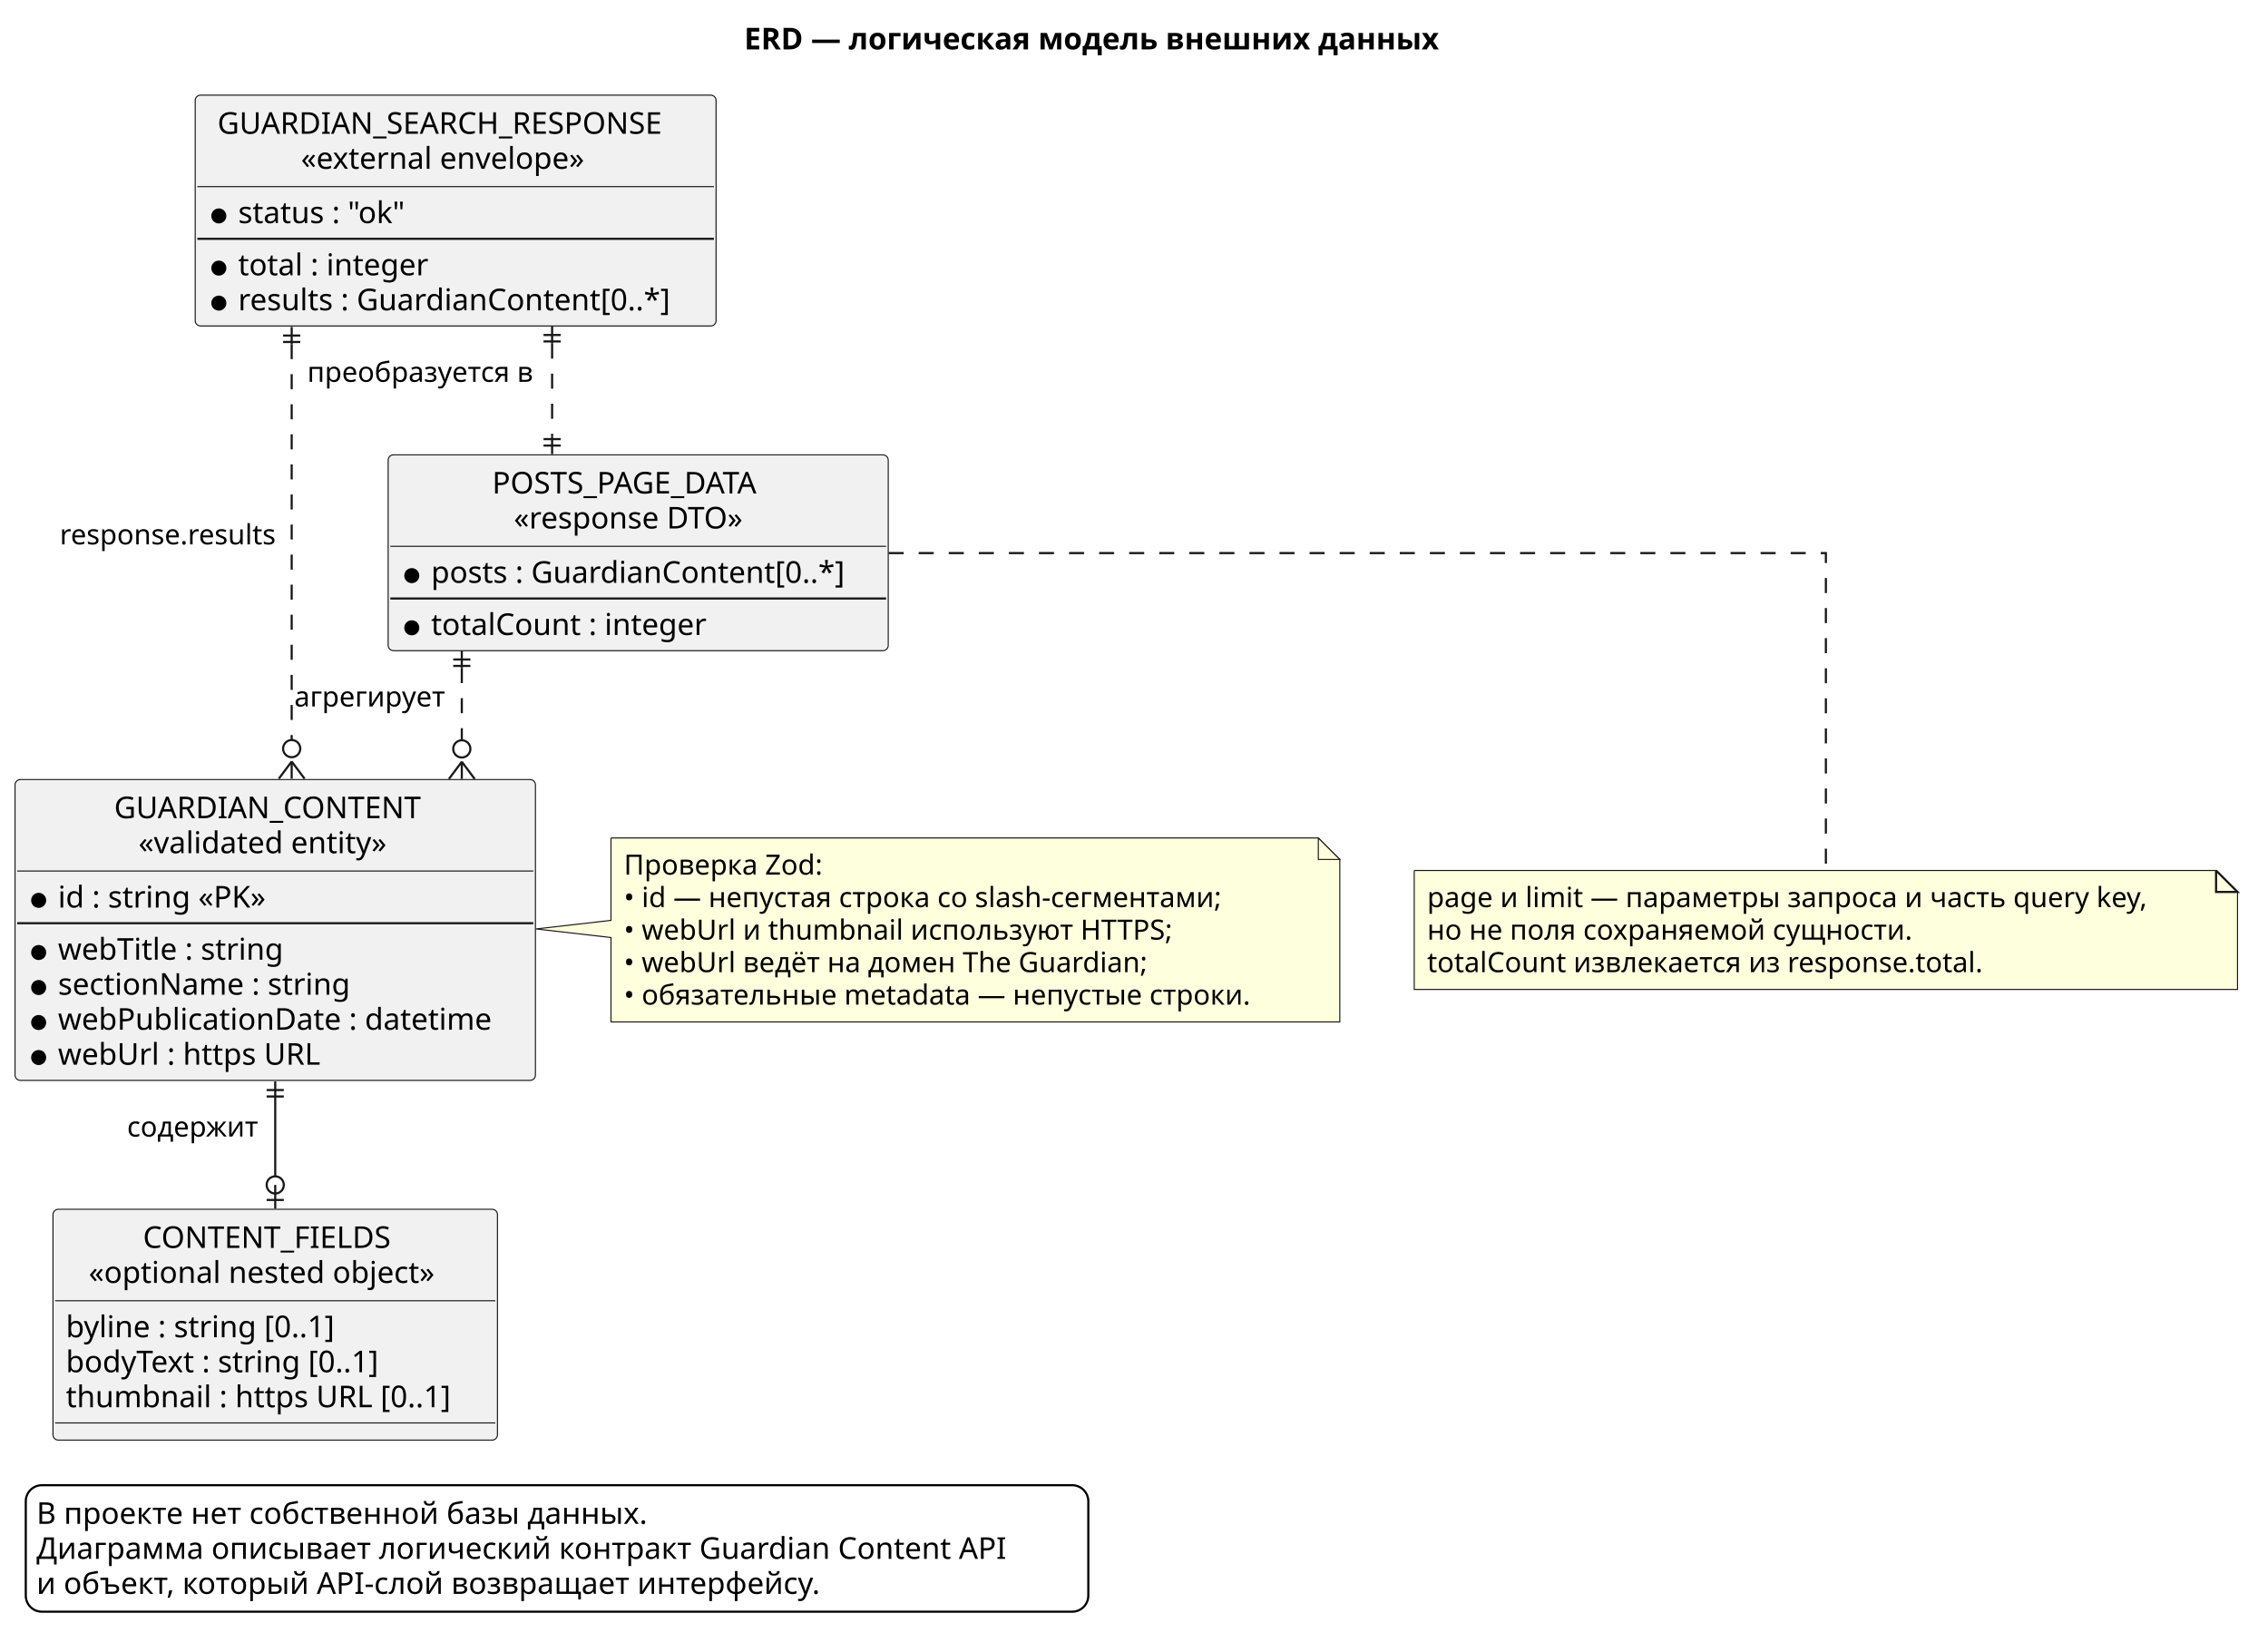
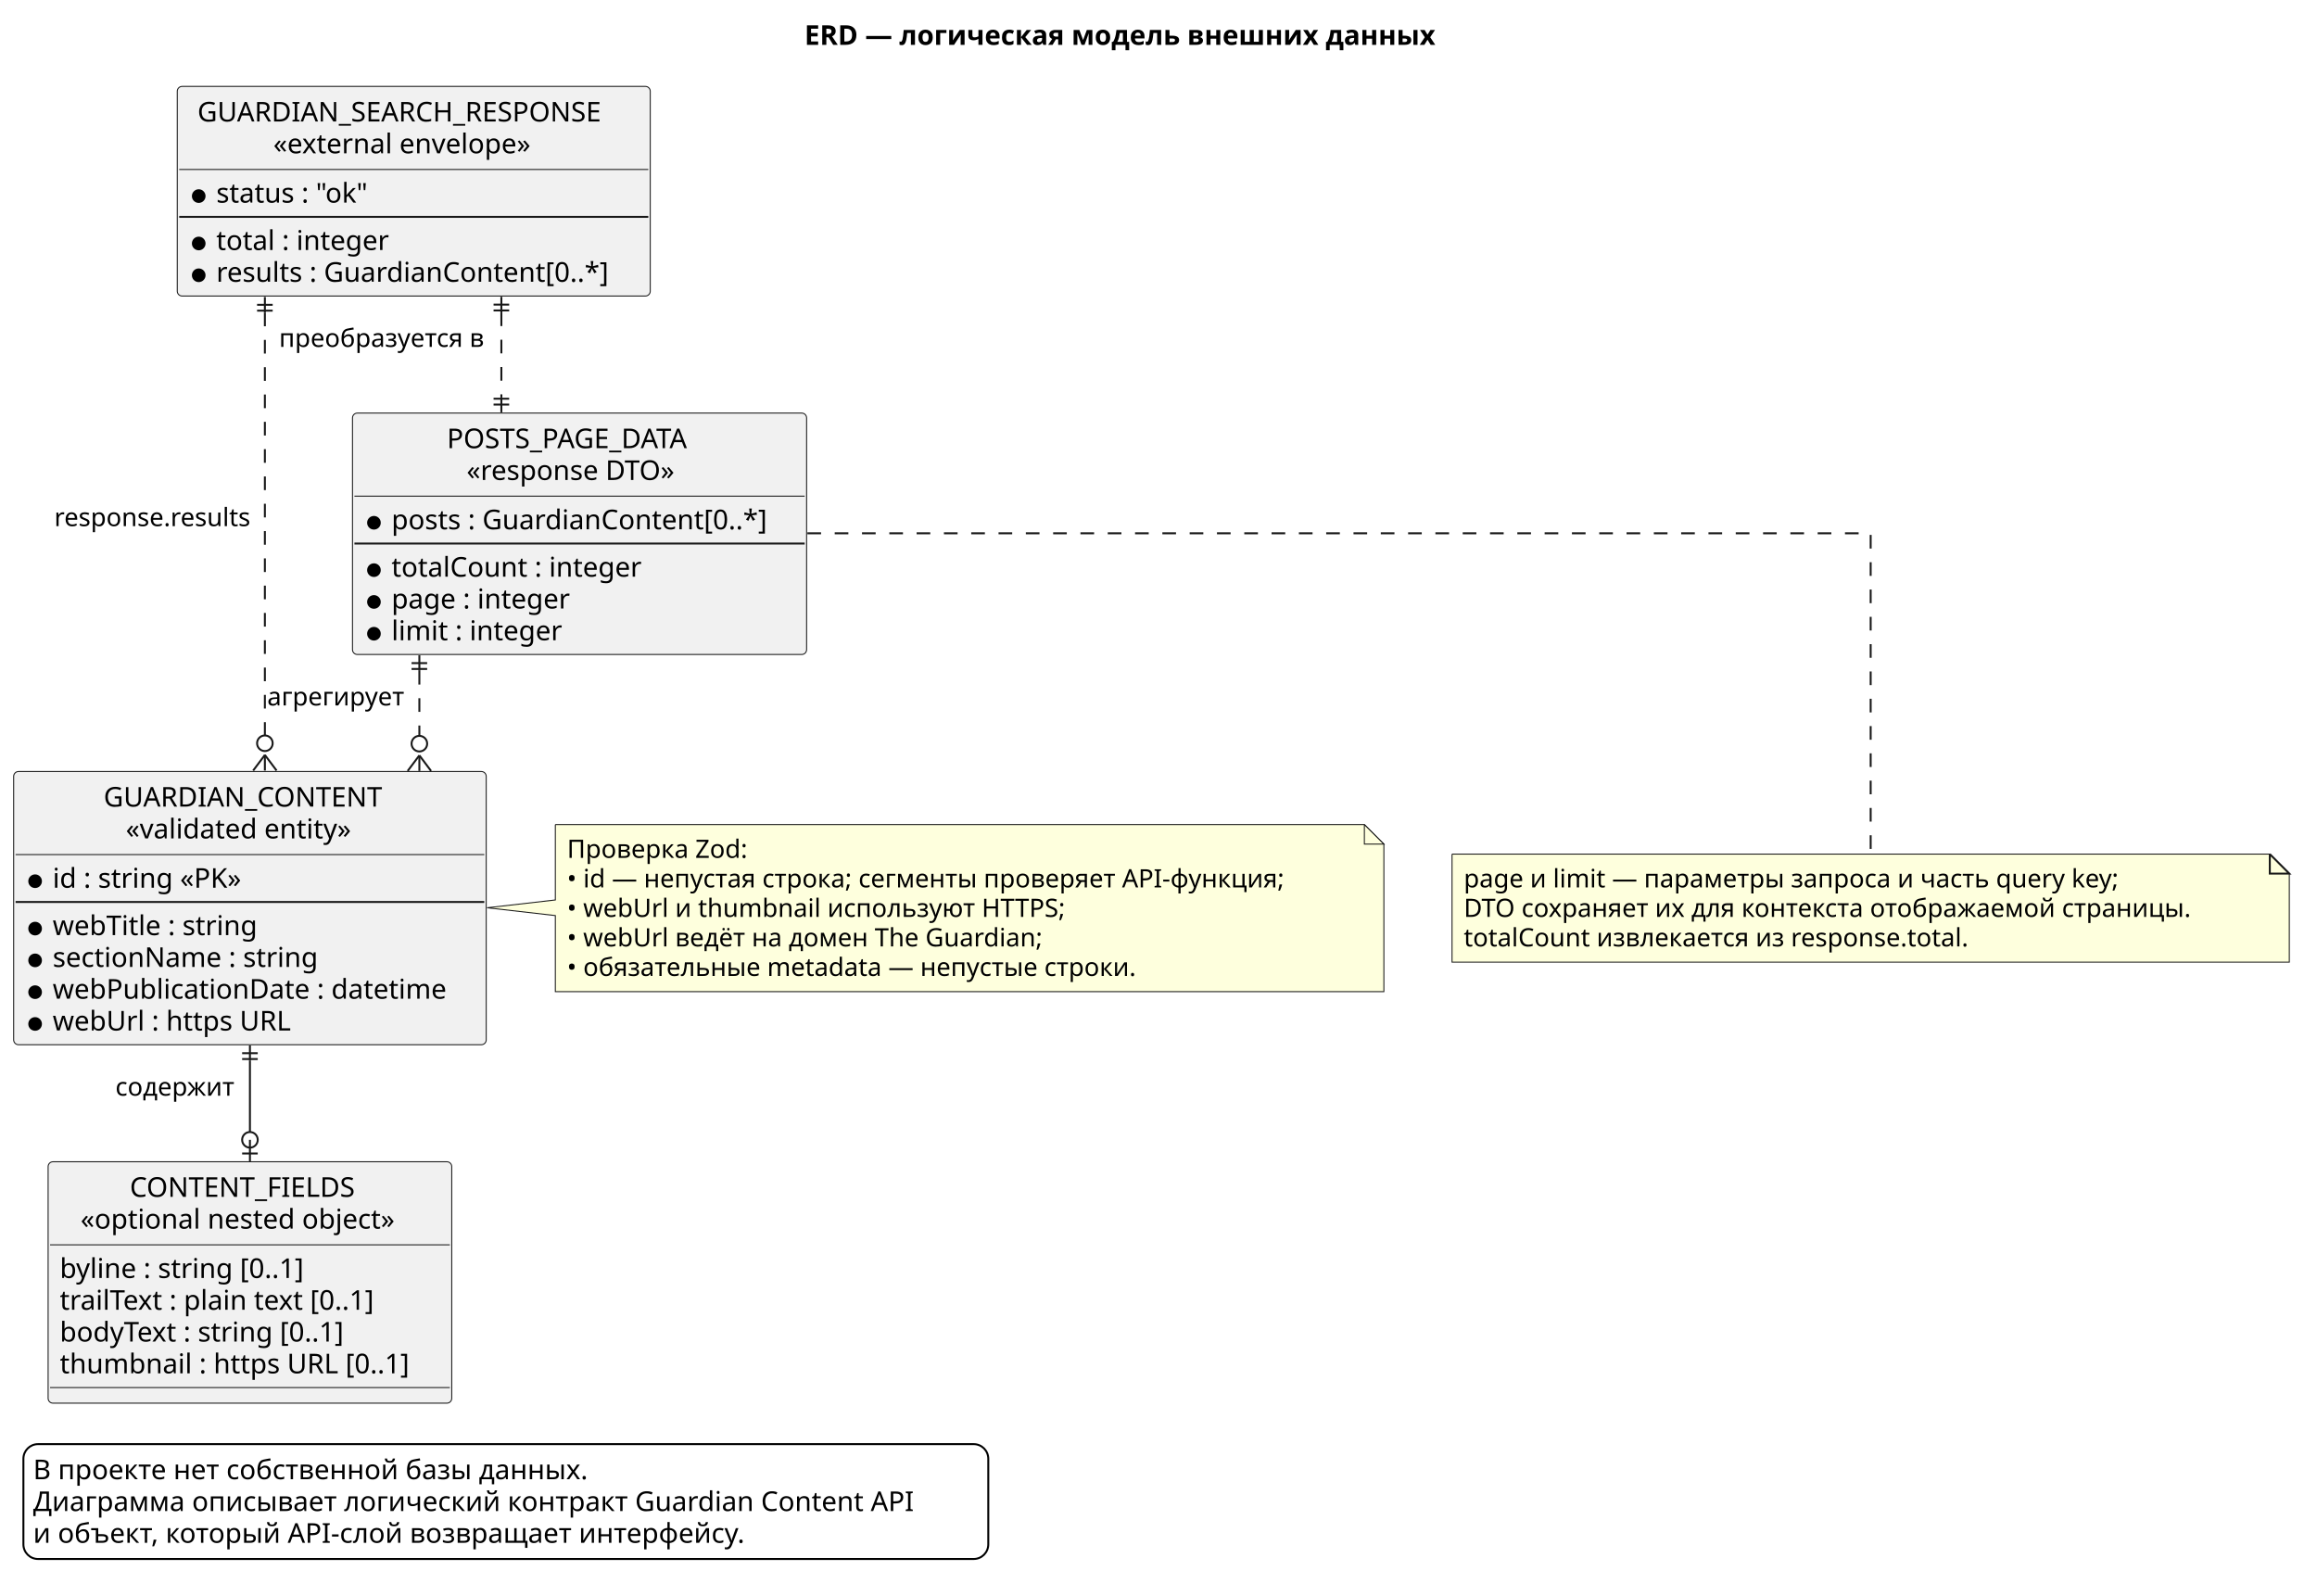
- <svg xmlns="http://www.w3.org/2000/svg" version="1.1" data-diagram-type="CLASS" style="width:1056px;height:769px;background:#FFFFFF;" width="1056px" height="769px" viewBox="0 0 1056 769" zoomAndPan="magnify" preserveAspectRatio="none" contentStyleType="text/css">
+ <svg xmlns="http://www.w3.org/2000/svg" version="1.1" data-diagram-type="CLASS" style="width:1188px;height:818px;background:#FFFFFF;" width="1188px" height="818px" viewBox="0 0 1188 818" zoomAndPan="magnify" preserveAspectRatio="none" contentStyleType="text/css">
  <defs />
  <g font-family="sans-serif" lengthAdjust="spacing">
    <g class="title" data-source-line="1">
-       <text x="346.487" y="22.995" fill="#000" font-size="14" textLength="356.843" font-weight="700">ERD — логическая модель внешних данных</text>
+       <text x="412.477" y="22.995" fill="#000" font-size="14" textLength="356.843" font-weight="700">ERD — логическая модель внешних данных</text>
    </g>
    <g class="entity" data-qualified-name="content" id="ent0001" data-source-line="13">
-       <rect x="7" y="362.967" width="242.303" height="140.078" fill="#F1F1F1" style="stroke:#181818;stroke-width:0.5;" rx="2.5" ry="2.5" />
-       <text x="53.127" y="380.962" fill="#000" font-size="14" textLength="150.049">GUARDIAN_CONTENT</text>
-       <text x="64.492" y="397.259" fill="#000" font-size="14" textLength="127.319">«validated entity»</text>
-       <line x1="8" y1="405.561" x2="248.303" y2="405.561" style="stroke:#181818;stroke-width:0.5;" />
+       <rect x="7" y="395.567" width="242.303" height="140.078" fill="#F1F1F1" style="stroke:#181818;stroke-width:0.5;" rx="2.5" ry="2.5" />
+       <text x="53.127" y="413.562" fill="#000" font-size="14" textLength="150.049">GUARDIAN_CONTENT</text>
+       <text x="64.492" y="429.859" fill="#000" font-size="14" textLength="127.319">«validated entity»</text>
+       <line x1="8" y1="438.161" x2="248.303" y2="438.161" style="stroke:#181818;stroke-width:0.5;" />
      <g data-visibility-modifier="IE_MANDATORY">
-         <ellipse cx="18" cy="419.209" rx="3" ry="3" fill="#000" style="stroke:#000;stroke-width:1;" />
+         <ellipse cx="18" cy="451.809" rx="3" ry="3" fill="#000" style="stroke:#000;stroke-width:1;" />
      </g>
-       <text x="27" y="422.556" fill="#000" font-size="14" textLength="105.786">id : string «PK»</text>
-       <line x1="8" y1="429.858" x2="248.303" y2="429.858" style="stroke:#181818;stroke-width:1;" />
+       <text x="27" y="455.156" fill="#000" font-size="14" textLength="105.786">id : string «PK»</text>
+       <line x1="8" y1="462.458" x2="248.303" y2="462.458" style="stroke:#181818;stroke-width:1;" />
      <g data-visibility-modifier="IE_MANDATORY">
-         <ellipse cx="18" cy="443.506" rx="3" ry="3" fill="#000" style="stroke:#000;stroke-width:1;" />
+         <ellipse cx="18" cy="476.106" rx="3" ry="3" fill="#000" style="stroke:#000;stroke-width:1;" />
      </g>
-       <text x="27" y="446.853" fill="#000" font-size="14" textLength="113.189">webTitle : string</text>
+       <text x="27" y="479.453" fill="#000" font-size="14" textLength="113.189">webTitle : string</text>
      <g data-visibility-modifier="IE_MANDATORY">
-         <ellipse cx="18" cy="459.803" rx="3" ry="3" fill="#000" style="stroke:#000;stroke-width:1;" />
+         <ellipse cx="18" cy="492.403" rx="3" ry="3" fill="#000" style="stroke:#000;stroke-width:1;" />
      </g>
-       <text x="27" y="463.149" fill="#000" font-size="14" textLength="145.53">sectionName : string</text>
+       <text x="27" y="495.749" fill="#000" font-size="14" textLength="145.53">sectionName : string</text>
      <g data-visibility-modifier="IE_MANDATORY">
-         <ellipse cx="18" cy="476.1" rx="3" ry="3" fill="#000" style="stroke:#000;stroke-width:1;" />
+         <ellipse cx="18" cy="508.7" rx="3" ry="3" fill="#000" style="stroke:#000;stroke-width:1;" />
      </g>
-       <text x="27" y="479.446" fill="#000" font-size="14" textLength="216.303">webPublicationDate : datetime</text>
+       <text x="27" y="512.046" fill="#000" font-size="14" textLength="216.303">webPublicationDate : datetime</text>
      <g data-visibility-modifier="IE_MANDATORY">
-         <ellipse cx="18" cy="492.397" rx="3" ry="3" fill="#000" style="stroke:#000;stroke-width:1;" />
+         <ellipse cx="18" cy="524.997" rx="3" ry="3" fill="#000" style="stroke:#000;stroke-width:1;" />
      </g>
-       <text x="27" y="495.743" fill="#000" font-size="14" textLength="130.717">webUrl : https URL</text>
+       <text x="27" y="528.343" fill="#000" font-size="14" textLength="130.717">webUrl : https URL</text>
    </g>
    <g class="entity" data-qualified-name="fields" id="ent0002" data-source-line="22">
-       <rect x="24.67" y="563.047" width="206.954" height="107.484" fill="#F1F1F1" style="stroke:#181818;stroke-width:0.5;" rx="2.5" ry="2.5" />
-       <text x="66.555" y="581.042" fill="#000" font-size="14" textLength="123.184">CONTENT_FIELDS</text>
-       <text x="41.307" y="597.339" fill="#000" font-size="14" textLength="173.681">«optional nested object»</text>
-       <line x1="25.67" y1="605.641" x2="230.624" y2="605.641" style="stroke:#181818;stroke-width:0.5;" />
-       <text x="30.67" y="622.636" fill="#000" font-size="14" textLength="138.332">byline : string [0..1]</text>
-       <text x="30.67" y="638.933" fill="#000" font-size="14" textLength="161.458">bodyText : string [0..1]</text>
-       <text x="30.67" y="655.229" fill="#000" font-size="14" textLength="194.954">thumbnail : https URL [0..1]</text>
-       <line x1="25.67" y1="662.531" x2="230.624" y2="662.531" style="stroke:#181818;stroke-width:0.5;" />
+       <rect x="24.67" y="595.647" width="206.954" height="123.781" fill="#F1F1F1" style="stroke:#181818;stroke-width:0.5;" rx="2.5" ry="2.5" />
+       <text x="66.555" y="613.642" fill="#000" font-size="14" textLength="123.184">CONTENT_FIELDS</text>
+       <text x="41.307" y="629.939" fill="#000" font-size="14" textLength="173.681">«optional nested object»</text>
+       <line x1="25.67" y1="638.241" x2="230.624" y2="638.241" style="stroke:#181818;stroke-width:0.5;" />
+       <text x="30.67" y="655.236" fill="#000" font-size="14" textLength="138.332">byline : string [0..1]</text>
+       <text x="30.67" y="671.533" fill="#000" font-size="14" textLength="180.694">trailText : plain text [0..1]</text>
+       <text x="30.67" y="687.829" fill="#000" font-size="14" textLength="161.458">bodyText : string [0..1]</text>
+       <text x="30.67" y="704.126" fill="#000" font-size="14" textLength="194.954">thumbnail : https URL [0..1]</text>
+       <line x1="25.67" y1="711.428" x2="230.624" y2="711.428" style="stroke:#181818;stroke-width:0.5;" />
    </g>
-     <g class="entity" data-qualified-name="searchResponse" id="ent0003" data-source-line="28">
+     <g class="entity" data-qualified-name="searchResponse" id="ent0003" data-source-line="29">
      <rect x="90.89" y="44.297" width="242.521" height="107.484" fill="#F1F1F1" style="stroke:#181818;stroke-width:0.5;" rx="2.5" ry="2.5" />
      <text x="101.238" y="62.292" fill="#000" font-size="14" textLength="221.826">GUARDIAN_SEARCH_RESPONSE</text>
      <text x="140.141" y="78.589" fill="#000" font-size="14" textLength="144.02">«external envelope»</text>
      <line x1="91.89" y1="86.891" x2="332.411" y2="86.891" style="stroke:#181818;stroke-width:0.5;" />
      <g data-visibility-modifier="IE_MANDATORY">
        <ellipse cx="101.89" cy="100.539" rx="3" ry="3" fill="#000" style="stroke:#000;stroke-width:1;" />
      </g>
      <text x="110.89" y="103.886" fill="#000" font-size="14" textLength="86.188">status : "ok"</text>
      <line x1="91.89" y1="111.188" x2="332.411" y2="111.188" style="stroke:#181818;stroke-width:1;" />
      <g data-visibility-modifier="IE_MANDATORY">
        <ellipse cx="101.89" cy="124.836" rx="3" ry="3" fill="#000" style="stroke:#000;stroke-width:1;" />
      </g>
      <text x="110.89" y="128.183" fill="#000" font-size="14" textLength="95.751">total : integer</text>
      <g data-visibility-modifier="IE_MANDATORY">
        <ellipse cx="101.89" cy="141.133" rx="3" ry="3" fill="#000" style="stroke:#000;stroke-width:1;" />
      </g>
      <text x="110.89" y="144.479" fill="#000" font-size="14" textLength="216.521">results : GuardianContent[0..*]</text>
    </g>
-     <g class="entity" data-qualified-name="pageData" id="ent0004" data-source-line="35">
-       <rect x="180.73" y="211.777" width="232.842" height="91.188" fill="#F1F1F1" style="stroke:#181818;stroke-width:0.5;" rx="2.5" ry="2.5" />
-       <text x="229.157" y="229.772" fill="#000" font-size="14" textLength="135.987">POSTS_PAGE_DATA</text>
-       <text x="239.237" y="246.069" fill="#000" font-size="14" textLength="115.828">«response DTO»</text>
-       <line x1="181.73" y1="254.371" x2="412.572" y2="254.371" style="stroke:#181818;stroke-width:0.5;" />
+     <g class="entity" data-qualified-name="pageData" id="ent0004" data-source-line="36">
+       <rect x="180.73" y="211.787" width="232.842" height="123.781" fill="#F1F1F1" style="stroke:#181818;stroke-width:0.5;" rx="2.5" ry="2.5" />
+       <text x="229.157" y="229.782" fill="#000" font-size="14" textLength="135.987">POSTS_PAGE_DATA</text>
+       <text x="239.237" y="246.079" fill="#000" font-size="14" textLength="115.828">«response DTO»</text>
+       <line x1="181.73" y1="254.381" x2="412.572" y2="254.381" style="stroke:#181818;stroke-width:0.5;" />
      <g data-visibility-modifier="IE_MANDATORY">
-         <ellipse cx="191.73" cy="268.019" rx="3" ry="3" fill="#000" style="stroke:#000;stroke-width:1;" />
+         <ellipse cx="191.73" cy="268.029" rx="3" ry="3" fill="#000" style="stroke:#000;stroke-width:1;" />
      </g>
-       <text x="200.73" y="271.366" fill="#000" font-size="14" textLength="206.842">posts : GuardianContent[0..*]</text>
-       <line x1="181.73" y1="278.668" x2="412.572" y2="278.668" style="stroke:#181818;stroke-width:1;" />
+       <text x="200.73" y="271.376" fill="#000" font-size="14" textLength="206.842">posts : GuardianContent[0..*]</text>
+       <line x1="181.73" y1="278.678" x2="412.572" y2="278.678" style="stroke:#181818;stroke-width:1;" />
      <g data-visibility-modifier="IE_MANDATORY">
-         <ellipse cx="191.73" cy="292.316" rx="3" ry="3" fill="#000" style="stroke:#000;stroke-width:1;" />
+         <ellipse cx="191.73" cy="292.326" rx="3" ry="3" fill="#000" style="stroke:#000;stroke-width:1;" />
      </g>
-       <text x="200.73" y="295.663" fill="#000" font-size="14" textLength="137.327">totalCount : integer</text>
+       <text x="200.73" y="295.673" fill="#000" font-size="14" textLength="137.327">totalCount : integer</text>
+       <g data-visibility-modifier="IE_MANDATORY">
+         <ellipse cx="191.73" cy="308.623" rx="3" ry="3" fill="#000" style="stroke:#000;stroke-width:1;" />
+       </g>
+       <text x="200.73" y="311.969" fill="#000" font-size="14" textLength="98.704">page : integer</text>
+       <g data-visibility-modifier="IE_MANDATORY">
+         <ellipse cx="191.73" cy="324.92" rx="3" ry="3" fill="#000" style="stroke:#000;stroke-width:1;" />
+       </g>
+       <text x="200.73" y="328.266" fill="#000" font-size="14" textLength="94.534">limit : integer</text>
    </g>
-     <g class="entity" data-qualified-name="GMN9" id="ent0010" data-source-line="47">
-       <path d="M284.48,390.167 L284.48,428.527 L249.54,432.527 L284.48,436.527 L284.48,475.831 A0,0 0 0 0 284.48,475.831 L623.821,475.831 A0,0 0 0 0 623.821,475.831 L623.821,400.167 L613.821,390.167 L284.48,390.167 A0,0 0 0 0 284.48,390.167" style="stroke:#181818;stroke-width:0.5;" fill="#FEFFDD" />
-       <path d="M613.821,390.167 L613.821,400.167 L623.821,400.167 L613.821,390.167" style="stroke:#181818;stroke-width:0.5;" fill="#FEFFDD" />
-       <text x="290.48" y="407.234" fill="#000" font-size="13" textLength="99.334">Проверка Zod:</text>
-       <text x="290.48" y="422.367" fill="#000" font-size="13" textLength="306.877">• id — непустая строка со slash-сегментами;</text>
-       <text x="290.48" y="437.499" fill="#000" font-size="13" textLength="275.323">• webUrl и thumbnail используют HTTPS;</text>
-       <text x="290.48" y="452.632" fill="#000" font-size="13" textLength="265.999">• webUrl ведёт на домен The Guardian;</text>
-       <text x="290.48" y="467.765" fill="#000" font-size="13" textLength="318.341">• обязательные metadata — непустые строки.</text>
+     <g class="entity" data-qualified-name="GMN9" id="ent0010" data-source-line="50">
+       <path d="M284.74,422.777 L284.74,461.427 L249.74,465.427 L284.74,469.427 L284.74,508.441 A0,0 0 0 0 284.74,508.441 L709.559,508.441 A0,0 0 0 0 709.559,508.441 L709.559,432.777 L699.559,422.777 L284.74,422.777 A0,0 0 0 0 284.74,422.777" style="stroke:#181818;stroke-width:0.5;" fill="#FEFFDD" />
+       <path d="M699.559,422.777 L699.559,432.777 L709.559,432.777 L699.559,422.777" style="stroke:#181818;stroke-width:0.5;" fill="#FEFFDD" />
+       <text x="290.74" y="439.844" fill="#000" font-size="13" textLength="99.334">Проверка Zod:</text>
+       <text x="290.74" y="454.977" fill="#000" font-size="13" textLength="403.819">• id — непустая строка; сегменты проверяет API-функция;</text>
+       <text x="290.74" y="470.109" fill="#000" font-size="13" textLength="275.323">• webUrl и thumbnail используют HTTPS;</text>
+       <text x="290.74" y="485.242" fill="#000" font-size="13" textLength="265.999">• webUrl ведёт на домен The Guardian;</text>
+       <text x="290.74" y="500.375" fill="#000" font-size="13" textLength="318.341">• обязательные metadata — непустые строки.</text>
    </g>
-     <g class="entity" data-qualified-name="GMN12" id="ent0013" data-source-line="55">
-       <path d="M658.48,405.307 L658.48,460.705 L1041.817,460.705 L1041.817,415.307 L1031.817,405.307 L658.48,405.307" style="stroke:#181818;stroke-width:0.5;" fill="#FEFFDD" />
-       <path d="M1031.817,405.307 L1031.817,415.307 L1041.817,415.307 L1031.817,405.307" style="stroke:#181818;stroke-width:1;" fill="#FEFFDD" />
-       <text x="664.48" y="422.374" fill="#000" font-size="13" textLength="362.337">page и limit — параметры запроса и часть query key,</text>
-       <text x="664.48" y="437.507" fill="#000" font-size="13" textLength="242.442">но не поля сохраняемой сущности.</text>
-       <text x="664.48" y="452.639" fill="#000" font-size="13" textLength="279.1">totalCount извлекается из response.total.</text>
+     <g class="entity" data-qualified-name="GMN12" id="ent0013" data-source-line="58">
+       <path d="M744.51,437.907 L744.51,493.305 L1173.798,493.305 L1173.798,447.907 L1163.798,437.907 L744.51,437.907" style="stroke:#181818;stroke-width:0.5;" fill="#FEFFDD" />
+       <path d="M1163.798,437.907 L1163.798,447.907 L1173.798,447.907 L1163.798,437.907" style="stroke:#181818;stroke-width:1;" fill="#FEFFDD" />
+       <text x="750.51" y="454.974" fill="#000" font-size="13" textLength="362.584">page и limit — параметры запроса и часть query key;</text>
+       <text x="750.51" y="470.107" fill="#000" font-size="13" textLength="408.288">DTO сохраняет их для контекста отображаемой страницы.</text>
+       <text x="750.51" y="485.239" fill="#000" font-size="13" textLength="279.1">totalCount извлекается из response.total.</text>
    </g>
-     <g class="link" data-entity-1="ent0001" data-entity-2="ent0002" id="lnk5" data-source-line="41" data-link-type="association">
-       <path d="M128.15,511.537 C128.15,531.167 128.15,529.187 128.15,547.717" style="stroke:#181818;stroke-width:1;" fill="none" id="content-fields" codeLine="41" />
-       <line x1="124.15" y1="507.537" x2="132.15" y2="507.537" style="stroke:#181818;stroke-width:1;" />
-       <line x1="124.15" y1="510.537" x2="132.15" y2="510.537" style="stroke:#181818;stroke-width:1;" />
-       <line x1="128.15" y1="511.537" x2="128.15" y2="503.537" style="stroke:#181818;stroke-width:1;" />
-       <line x1="128.15" y1="551.717" x2="128.15" y2="562.717" style="stroke:#181818;stroke-width:1;" />
-       <ellipse cx="128.15" cy="551.717" rx="4" ry="4" fill="none" style="stroke:#181818;stroke-width:1;" />
-       <line x1="132.15" y1="558.717" x2="124.15" y2="558.717" style="stroke:#181818;stroke-width:1;" />
-       <text x="59.15" y="529.194" fill="#000" font-size="13" textLength="68.072">содержит</text>
+     <g class="link" data-entity-1="ent0001" data-entity-2="ent0002" id="lnk5" data-source-line="44" data-link-type="association">
+       <path d="M128.15,543.987 C128.15,563.457 128.15,561.447 128.15,580.407" style="stroke:#181818;stroke-width:1;" fill="none" id="content-fields" codeLine="44" />
+       <line x1="124.15" y1="539.987" x2="132.15" y2="539.987" style="stroke:#181818;stroke-width:1;" />
+       <line x1="124.15" y1="542.987" x2="132.15" y2="542.987" style="stroke:#181818;stroke-width:1;" />
+       <line x1="128.15" y1="543.987" x2="128.15" y2="535.987" style="stroke:#181818;stroke-width:1;" />
+       <line x1="128.15" y1="584.407" x2="128.15" y2="595.407" style="stroke:#181818;stroke-width:1;" />
+       <ellipse cx="128.15" cy="584.407" rx="4" ry="4" fill="none" style="stroke:#181818;stroke-width:1;" />
+       <line x1="132.15" y1="591.407" x2="124.15" y2="591.407" style="stroke:#181818;stroke-width:1;" />
+       <text x="59.15" y="561.764" fill="#000" font-size="13" textLength="68.072">содержит</text>
    </g>
-     <g class="link" data-entity-1="ent0003" data-entity-2="ent0001" id="lnk6" data-source-line="42" data-link-type="crowfoot">
-       <path d="M135.81,160.227 C135.81,217.437 135.81,281.867 135.81,344.567" style="stroke:#181818;stroke-width:1;stroke-dasharray:7,7;" fill="none" id="searchResponse-content" codeLine="42" />
-       <line x1="131.81" y1="156.227" x2="139.81" y2="156.227" style="stroke:#181818;stroke-width:1;" />
-       <line x1="131.81" y1="159.227" x2="139.81" y2="159.227" style="stroke:#181818;stroke-width:1;" />
-       <line x1="135.81" y1="160.227" x2="135.81" y2="152.227" style="stroke:#181818;stroke-width:1;" />
-       <line x1="135.81" y1="354.567" x2="141.81" y2="362.567" style="stroke:#181818;stroke-width:1;" />
-       <line x1="135.81" y1="354.567" x2="129.81" y2="362.567" style="stroke:#181818;stroke-width:1;" />
-       <line x1="135.81" y1="354.567" x2="135.81" y2="362.567" style="stroke:#181818;stroke-width:1;" />
-       <ellipse cx="135.81" cy="348.567" rx="4" ry="4" fill="none" style="stroke:#181818;stroke-width:1;" />
-       <text x="27.81" y="253.464" fill="#000" font-size="13" textLength="107.301">response.results</text>
+     <g class="link" data-entity-1="ent0003" data-entity-2="ent0001" id="lnk6" data-source-line="45" data-link-type="crowfoot">
+       <path d="M135.81,160.277 C135.81,224.677 135.81,306.267 135.81,377.077" style="stroke:#181818;stroke-width:1;stroke-dasharray:7,7;" fill="none" id="searchResponse-content" codeLine="45" />
+       <line x1="131.81" y1="156.277" x2="139.81" y2="156.277" style="stroke:#181818;stroke-width:1;" />
+       <line x1="131.81" y1="159.277" x2="139.81" y2="159.277" style="stroke:#181818;stroke-width:1;" />
+       <line x1="135.81" y1="160.277" x2="135.81" y2="152.277" style="stroke:#181818;stroke-width:1;" />
+       <line x1="135.81" y1="387.077" x2="141.81" y2="395.077" style="stroke:#181818;stroke-width:1;" />
+       <line x1="135.81" y1="387.077" x2="129.81" y2="395.077" style="stroke:#181818;stroke-width:1;" />
+       <line x1="135.81" y1="387.077" x2="135.81" y2="395.077" style="stroke:#181818;stroke-width:1;" />
+       <ellipse cx="135.81" cy="381.077" rx="4" ry="4" fill="none" style="stroke:#181818;stroke-width:1;" />
+       <text x="27.81" y="269.744" fill="#000" font-size="13" textLength="107.301">response.results</text>
    </g>
-     <g class="link" data-entity-1="ent0004" data-entity-2="ent0001" id="lnk7" data-source-line="43" data-link-type="crowfoot">
-       <path d="M215.02,311.057 C215.02,329.247 215.02,324.607 215.02,344.687" style="stroke:#181818;stroke-width:1;stroke-dasharray:7,7;" fill="none" id="pageData-content" codeLine="43" />
-       <line x1="211.02" y1="307.057" x2="219.02" y2="307.057" style="stroke:#181818;stroke-width:1;" />
-       <line x1="211.02" y1="310.057" x2="219.02" y2="310.057" style="stroke:#181818;stroke-width:1;" />
-       <line x1="215.02" y1="311.057" x2="215.02" y2="303.057" style="stroke:#181818;stroke-width:1;" />
-       <line x1="215.02" y1="354.687" x2="221.02" y2="362.687" style="stroke:#181818;stroke-width:1;" />
-       <line x1="215.02" y1="354.687" x2="209.02" y2="362.687" style="stroke:#181818;stroke-width:1;" />
-       <line x1="215.02" y1="354.687" x2="215.02" y2="362.687" style="stroke:#181818;stroke-width:1;" />
-       <ellipse cx="215.02" cy="348.687" rx="4" ry="4" fill="none" style="stroke:#181818;stroke-width:1;" />
-       <text x="137.02" y="328.944" fill="#000" font-size="13" textLength="77.841">агрегирует</text>
+     <g class="link" data-entity-1="ent0004" data-entity-2="ent0001" id="lnk7" data-source-line="46" data-link-type="crowfoot">
+       <path d="M215.02,343.987 C215.02,362.927 215.02,357.867 215.02,377.287" style="stroke:#181818;stroke-width:1;stroke-dasharray:7,7;" fill="none" id="pageData-content" codeLine="46" />
+       <line x1="211.02" y1="339.987" x2="219.02" y2="339.987" style="stroke:#181818;stroke-width:1;" />
+       <line x1="211.02" y1="342.987" x2="219.02" y2="342.987" style="stroke:#181818;stroke-width:1;" />
+       <line x1="215.02" y1="343.987" x2="215.02" y2="335.987" style="stroke:#181818;stroke-width:1;" />
+       <line x1="215.02" y1="387.287" x2="221.02" y2="395.287" style="stroke:#181818;stroke-width:1;" />
+       <line x1="215.02" y1="387.287" x2="209.02" y2="395.287" style="stroke:#181818;stroke-width:1;" />
+       <line x1="215.02" y1="387.287" x2="215.02" y2="395.287" style="stroke:#181818;stroke-width:1;" />
+       <ellipse cx="215.02" cy="381.287" rx="4" ry="4" fill="none" style="stroke:#181818;stroke-width:1;" />
+       <text x="137.02" y="361.704" fill="#000" font-size="13" textLength="77.841">агрегирует</text>
    </g>
-     <g class="link" data-entity-1="ent0003" data-entity-2="ent0004" id="lnk8" data-source-line="44" data-link-type="association">
-       <path d="M257.07,159.977 C257.07,179.297 257.07,184.877 257.07,203.457" style="stroke:#181818;stroke-width:1;stroke-dasharray:7,7;" fill="none" id="searchResponse-pageData" codeLine="44" />
-       <line x1="253.07" y1="155.977" x2="261.07" y2="155.977" style="stroke:#181818;stroke-width:1;" />
-       <line x1="253.07" y1="158.977" x2="261.07" y2="158.977" style="stroke:#181818;stroke-width:1;" />
-       <line x1="257.07" y1="159.977" x2="257.07" y2="151.977" style="stroke:#181818;stroke-width:1;" />
-       <line x1="261.07" y1="207.457" x2="253.07" y2="207.457" style="stroke:#181818;stroke-width:1;" />
-       <line x1="261.07" y1="204.457" x2="253.07" y2="204.457" style="stroke:#181818;stroke-width:1;" />
-       <line x1="257.07" y1="203.457" x2="257.07" y2="211.457" style="stroke:#181818;stroke-width:1;" />
-       <text x="143.07" y="177.784" fill="#000" font-size="13" textLength="113.877">преобразуется в</text>
+     <g class="link" data-entity-1="ent0003" data-entity-2="ent0004" id="lnk8" data-source-line="47" data-link-type="association">
+       <path d="M257.07,160.177 C257.07,178.917 257.07,184.077 257.07,203.427" style="stroke:#181818;stroke-width:1;stroke-dasharray:7,7;" fill="none" id="searchResponse-pageData" codeLine="47" />
+       <line x1="253.07" y1="156.177" x2="261.07" y2="156.177" style="stroke:#181818;stroke-width:1;" />
+       <line x1="253.07" y1="159.177" x2="261.07" y2="159.177" style="stroke:#181818;stroke-width:1;" />
+       <line x1="257.07" y1="160.177" x2="257.07" y2="152.177" style="stroke:#181818;stroke-width:1;" />
+       <line x1="261.07" y1="207.427" x2="253.07" y2="207.427" style="stroke:#181818;stroke-width:1;" />
+       <line x1="261.07" y1="204.427" x2="253.07" y2="204.427" style="stroke:#181818;stroke-width:1;" />
+       <line x1="257.07" y1="203.427" x2="257.07" y2="211.427" style="stroke:#181818;stroke-width:1;" />
+       <text x="143.07" y="177.864" fill="#000" font-size="13" textLength="113.877">преобразуется в</text>
    </g>
-     <g class="link" data-entity-1="ent0004" data-entity-2="ent0013" id="lnk14" data-source-line="55" data-link-type="association">
-       <path d="M413.75,257.527 C576,257.527 850.15,257.527 850.15,257.527 C850.15,257.527 850.15,355.207 850.15,404.807" style="stroke:#181818;stroke-width:1;stroke-dasharray:7,7;" fill="none" id="pageData-GMN12" />
+     <g class="link" data-entity-1="ent0004" data-entity-2="ent0013" id="lnk14" data-source-line="58" data-link-type="association">
+       <path d="M413.98,273.427 C604.03,273.427 959.15,273.427 959.15,273.427 C959.15,273.427 959.15,384.357 959.15,437.667" style="stroke:#181818;stroke-width:1;stroke-dasharray:7,7;" fill="none" id="pageData-GMN12" />
    </g>
-     <g class="legend" data-source-line="60">
-       <rect x="12" y="691.531" width="494.729" height="58.891" fill="none" style="stroke:#000;stroke-width:1;" rx="7.5" ry="7.5" />
-       <text x="17" y="709.526" fill="#000" font-size="14" textLength="307.87">В проекте нет собственной базы данных.</text>
-       <text x="17" y="725.823" fill="#000" font-size="14" textLength="484.729">Диаграмма описывает логический контракт Guardian Content API</text>
-       <text x="17" y="742.12" fill="#000" font-size="14" textLength="394.939">и объект, который API-слой возвращает интерфейсу.</text>
+     <g class="legend" data-source-line="63">
+       <rect x="12" y="740.428" width="494.729" height="58.891" fill="none" style="stroke:#000;stroke-width:1;" rx="7.5" ry="7.5" />
+       <text x="17" y="758.423" fill="#000" font-size="14" textLength="307.87">В проекте нет собственной базы данных.</text>
+       <text x="17" y="774.72" fill="#000" font-size="14" textLength="484.729">Диаграмма описывает логический контракт Guardian Content API</text>
+       <text x="17" y="791.017" fill="#000" font-size="14" textLength="394.939">и объект, который API-слой возвращает интерфейсу.</text>
    </g>
  </g>
</svg>
